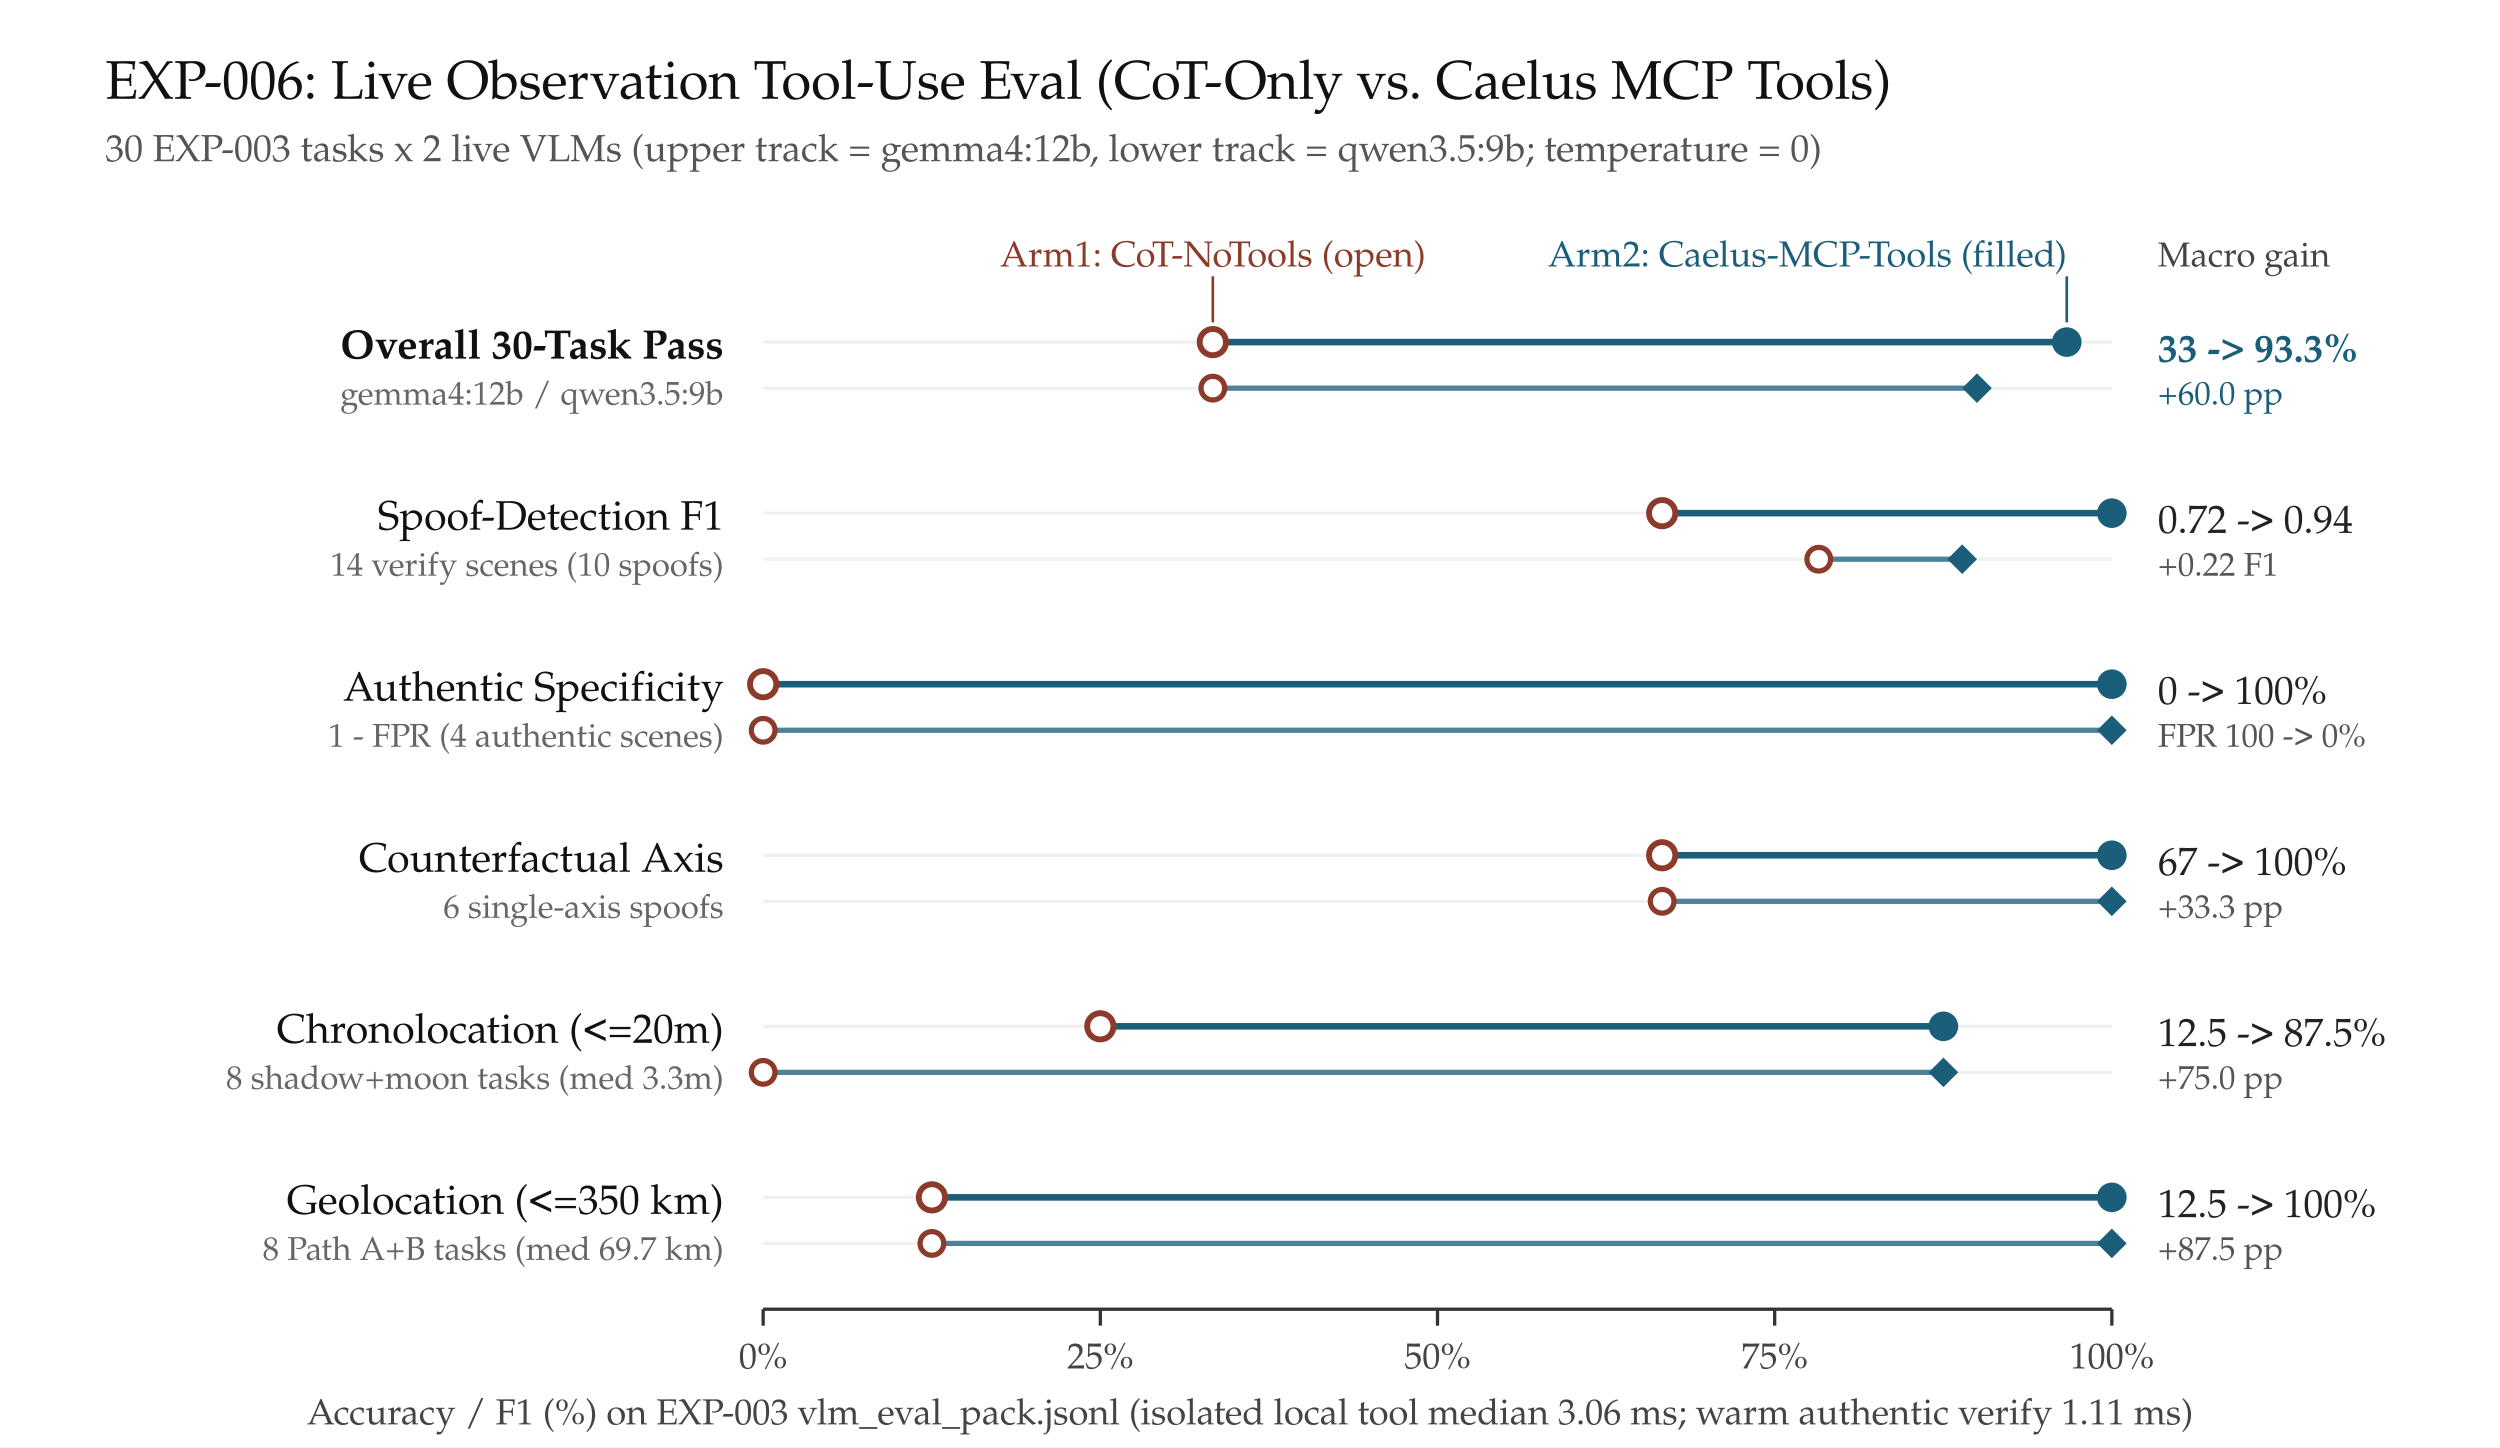
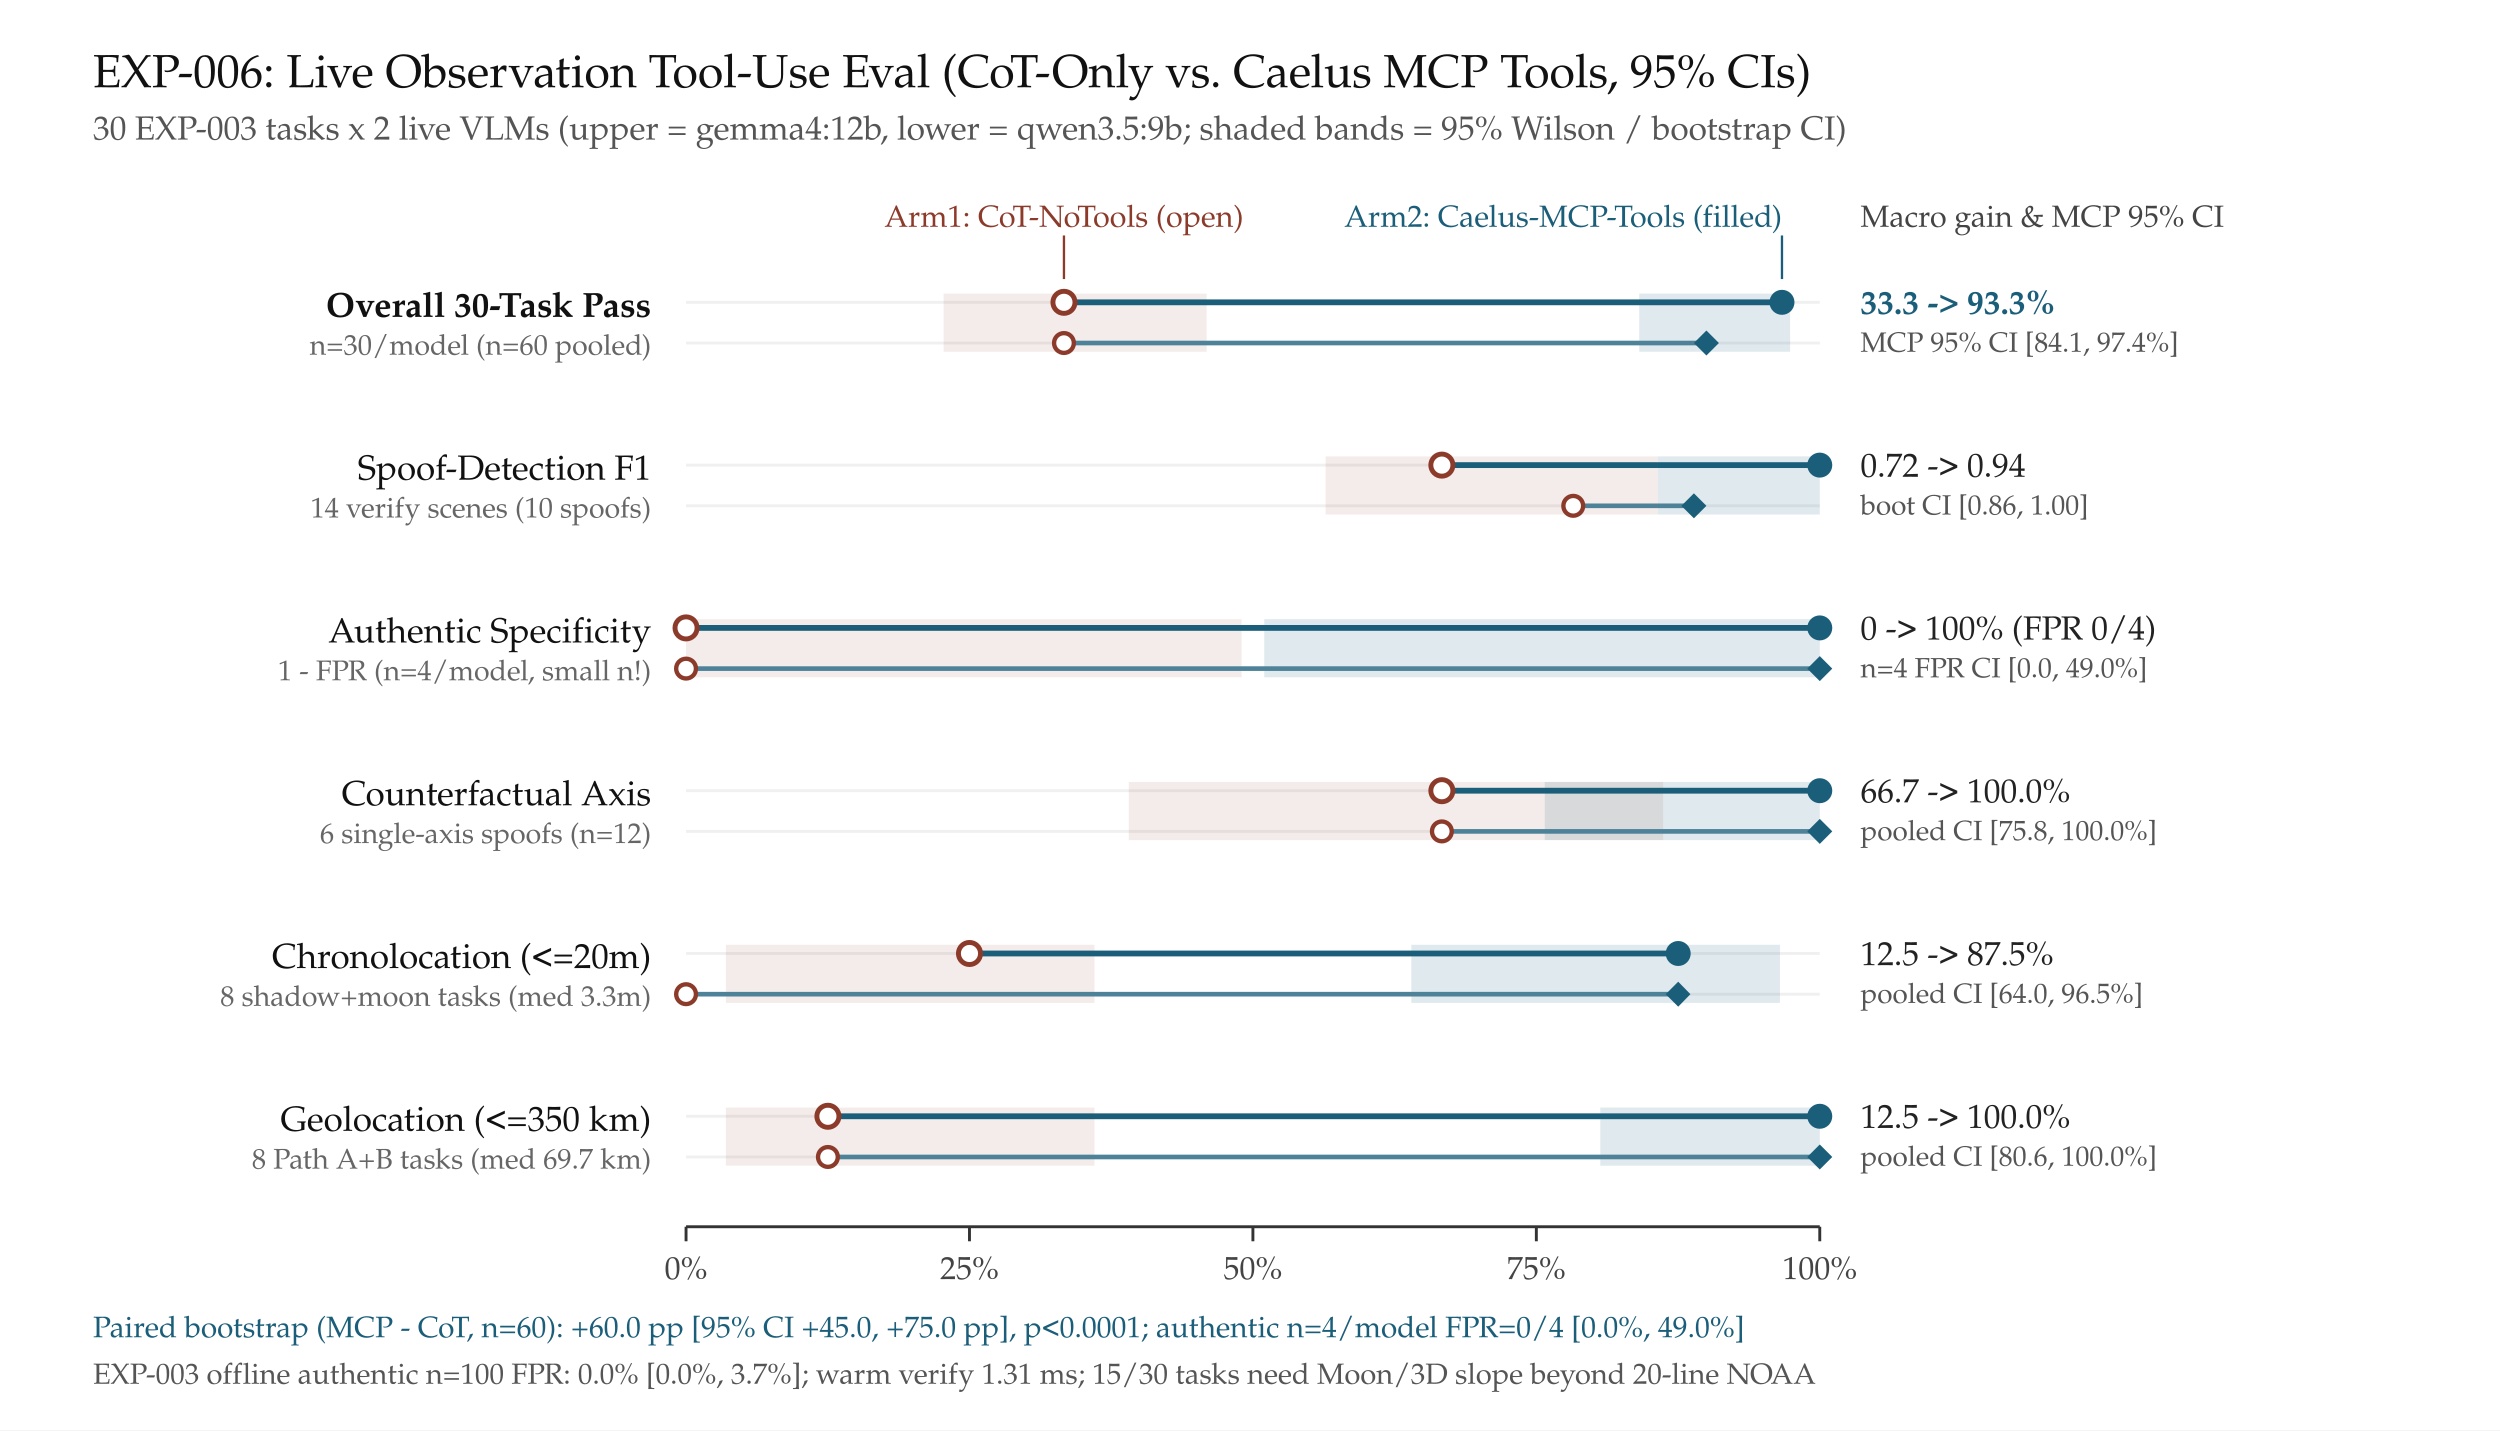
- <svg xmlns="http://www.w3.org/2000/svg" viewBox="0 0 760 440" font-family="et-book, ET-Bembo, Palatino, Georgia, serif" font-size="13">
-   <rect width="760" height="440" fill="#ffffff" />
-   <text x="32" y="30" font-size="16.5" fill="#111111">EXP-006: Live Observation Tool-Use Eval (CoT-Only vs. Caelus MCP Tools)</text>
-   <text x="32" y="49" font-size="11.5" fill="#555555">30 EXP-003 tasks x 2 live VLMs (upper track = gemma4:12b, lower track = qwen3.5:9b; temperature = 0)</text>
-   <text x="368.7" y="81" text-anchor="middle" font-size="11" fill="#8c3b2b">Arm1: CoT-NoTools (open)</text>
-   <line x1="368.7" y1="84" x2="368.7" y2="98" stroke="#8c3b2b" stroke-width="0.8" />
-   <text x="628.3" y="81" text-anchor="end" font-size="11" fill="#1b5e7a">Arm2: Caelus-MCP-Tools (filled)</text>
-   <line x1="628.3" y1="84" x2="628.3" y2="98" stroke="#1b5e7a" stroke-width="0.8" />
-   <text x="656" y="81" text-anchor="start" font-size="10.5" fill="#444444">Macro gain</text>
-   <text x="220" y="109" text-anchor="end" font-size="12.5" font-weight="bold" fill="#111111">Overall 30-Task Pass</text>
-   <text x="220" y="123" text-anchor="end" font-size="10" fill="#666666">gemma4:12b / qwen3.5:9b</text>
-   <line x1="232" y1="104" x2="642" y2="104" stroke="#f0f0f0" stroke-width="1" />
-   <line x1="232" y1="118" x2="642" y2="118" stroke="#f0f0f0" stroke-width="1" />
-   <line x1="368.7" y1="104" x2="628.3" y2="104" stroke="#1b5e7a" stroke-width="2" />
-   <circle cx="368.7" cy="104" r="4" fill="#ffffff" stroke="#8c3b2b" stroke-width="1.8" />
-   <circle cx="628.3" cy="104" r="4.5" fill="#1b5e7a" />
-   <line x1="368.7" y1="118" x2="601.0" y2="118" stroke="#4d8299" stroke-width="1.6" />
-   <circle cx="368.7" cy="118" r="3.6" fill="#ffffff" stroke="#8c3b2b" stroke-width="1.6" />
-   <polygon points="601.0,113.5 605.5,118 601.0,122.5 596.5,118" fill="#1b5e7a" />
-   <text x="656" y="110" text-anchor="start" font-size="12" font-weight="bold" fill="#1b5e7a">33 -&gt; 93.3%</text>
-   <text x="656" y="123" text-anchor="start" font-size="10" fill="#1b5e7a">+60.0 pp</text>
-   <text x="220" y="161" text-anchor="end" font-size="12.5" fill="#111111">Spoof-Detection F1</text>
-   <text x="220" y="175" text-anchor="end" font-size="10" fill="#666666">14 verify scenes (10 spoofs)</text>
-   <line x1="232" y1="156" x2="642" y2="156" stroke="#f0f0f0" stroke-width="1" />
-   <line x1="232" y1="170" x2="642" y2="170" stroke="#f0f0f0" stroke-width="1" />
-   <line x1="505.3" y1="156" x2="642.0" y2="156" stroke="#1b5e7a" stroke-width="2" />
-   <circle cx="505.3" cy="156" r="4" fill="#ffffff" stroke="#8c3b2b" stroke-width="1.8" />
-   <circle cx="642.0" cy="156" r="4.5" fill="#1b5e7a" />
-   <line x1="552.9" y1="170" x2="596.5" y2="170" stroke="#4d8299" stroke-width="1.6" />
-   <circle cx="552.9" cy="170" r="3.6" fill="#ffffff" stroke="#8c3b2b" stroke-width="1.6" />
-   <polygon points="596.5,165.5 601.0,170 596.5,174.5 592.0,170" fill="#1b5e7a" />
-   <text x="656" y="162" text-anchor="start" font-size="12" fill="#222222">0.72 -&gt; 0.94</text>
-   <text x="656" y="175" text-anchor="start" font-size="10" fill="#555555">+0.22 F1</text>
-   <text x="220" y="213" text-anchor="end" font-size="12.5" fill="#111111">Authentic Specificity</text>
-   <text x="220" y="227" text-anchor="end" font-size="10" fill="#666666">1 - FPR (4 authentic scenes)</text>
-   <line x1="232" y1="208" x2="642" y2="208" stroke="#f0f0f0" stroke-width="1" />
-   <line x1="232" y1="222" x2="642" y2="222" stroke="#f0f0f0" stroke-width="1" />
-   <line x1="232.0" y1="208" x2="642.0" y2="208" stroke="#1b5e7a" stroke-width="2" />
-   <circle cx="232.0" cy="208" r="4" fill="#ffffff" stroke="#8c3b2b" stroke-width="1.8" />
-   <circle cx="642.0" cy="208" r="4.5" fill="#1b5e7a" />
-   <line x1="232.0" y1="222" x2="642.0" y2="222" stroke="#4d8299" stroke-width="1.6" />
-   <circle cx="232.0" cy="222" r="3.6" fill="#ffffff" stroke="#8c3b2b" stroke-width="1.6" />
-   <polygon points="642.0,217.5 646.5,222 642.0,226.5 637.5,222" fill="#1b5e7a" />
-   <text x="656" y="214" text-anchor="start" font-size="12" fill="#222222">0 -&gt; 100%</text>
-   <text x="656" y="227" text-anchor="start" font-size="10" fill="#555555">FPR 100 -&gt; 0%</text>
-   <text x="220" y="265" text-anchor="end" font-size="12.5" fill="#111111">Counterfactual Axis</text>
-   <text x="220" y="279" text-anchor="end" font-size="10" fill="#666666">6 single-axis spoofs</text>
-   <line x1="232" y1="260" x2="642" y2="260" stroke="#f0f0f0" stroke-width="1" />
-   <line x1="232" y1="274" x2="642" y2="274" stroke="#f0f0f0" stroke-width="1" />
-   <line x1="505.3" y1="260" x2="642.0" y2="260" stroke="#1b5e7a" stroke-width="2" />
-   <circle cx="505.3" cy="260" r="4" fill="#ffffff" stroke="#8c3b2b" stroke-width="1.8" />
-   <circle cx="642.0" cy="260" r="4.5" fill="#1b5e7a" />
-   <line x1="505.3" y1="274" x2="642.0" y2="274" stroke="#4d8299" stroke-width="1.6" />
-   <circle cx="505.3" cy="274" r="3.6" fill="#ffffff" stroke="#8c3b2b" stroke-width="1.6" />
-   <polygon points="642.0,269.5 646.5,274 642.0,278.5 637.5,274" fill="#1b5e7a" />
-   <text x="656" y="266" text-anchor="start" font-size="12" fill="#222222">67 -&gt; 100%</text>
-   <text x="656" y="279" text-anchor="start" font-size="10" fill="#555555">+33.3 pp</text>
-   <text x="220" y="317" text-anchor="end" font-size="12.5" fill="#111111">Chronolocation (&lt;=20m)</text>
-   <text x="220" y="331" text-anchor="end" font-size="10" fill="#666666">8 shadow+moon tasks (med 3.3m)</text>
-   <line x1="232" y1="312" x2="642" y2="312" stroke="#f0f0f0" stroke-width="1" />
-   <line x1="232" y1="326" x2="642" y2="326" stroke="#f0f0f0" stroke-width="1" />
-   <line x1="334.5" y1="312" x2="590.8" y2="312" stroke="#1b5e7a" stroke-width="2" />
-   <circle cx="334.5" cy="312" r="4" fill="#ffffff" stroke="#8c3b2b" stroke-width="1.8" />
-   <circle cx="590.8" cy="312" r="4.5" fill="#1b5e7a" />
-   <line x1="232.0" y1="326" x2="590.8" y2="326" stroke="#4d8299" stroke-width="1.6" />
-   <circle cx="232.0" cy="326" r="3.6" fill="#ffffff" stroke="#8c3b2b" stroke-width="1.6" />
-   <polygon points="590.8,321.5 595.3,326 590.8,330.5 586.3,326" fill="#1b5e7a" />
-   <text x="656" y="318" text-anchor="start" font-size="12" fill="#222222">12.5 -&gt; 87.5%</text>
-   <text x="656" y="331" text-anchor="start" font-size="10" fill="#555555">+75.0 pp</text>
-   <text x="220" y="369" text-anchor="end" font-size="12.5" fill="#111111">Geolocation (&lt;=350 km)</text>
-   <text x="220" y="383" text-anchor="end" font-size="10" fill="#666666">8 Path A+B tasks (med 69.7 km)</text>
-   <line x1="232" y1="364" x2="642" y2="364" stroke="#f0f0f0" stroke-width="1" />
-   <line x1="232" y1="378" x2="642" y2="378" stroke="#f0f0f0" stroke-width="1" />
-   <line x1="283.3" y1="364" x2="642.0" y2="364" stroke="#1b5e7a" stroke-width="2" />
-   <circle cx="283.3" cy="364" r="4" fill="#ffffff" stroke="#8c3b2b" stroke-width="1.8" />
-   <circle cx="642.0" cy="364" r="4.5" fill="#1b5e7a" />
-   <line x1="283.3" y1="378" x2="642.0" y2="378" stroke="#4d8299" stroke-width="1.6" />
-   <circle cx="283.3" cy="378" r="3.6" fill="#ffffff" stroke="#8c3b2b" stroke-width="1.6" />
-   <polygon points="642.0,373.5 646.5,378 642.0,382.5 637.5,378" fill="#1b5e7a" />
-   <text x="656" y="370" text-anchor="start" font-size="12" fill="#222222">12.5 -&gt; 100%</text>
-   <text x="656" y="383" text-anchor="start" font-size="10" fill="#555555">+87.5 pp</text>
-   <line x1="232" y1="398" x2="642" y2="398" stroke="#333333" stroke-width="1" />
-   <line x1="232" y1="398" x2="232" y2="403" stroke="#333333" stroke-width="1" />
-   <line x1="334.5" y1="398" x2="334.5" y2="403" stroke="#333333" stroke-width="1" />
-   <line x1="437.0" y1="398" x2="437.0" y2="403" stroke="#333333" stroke-width="1" />
-   <line x1="539.5" y1="398" x2="539.5" y2="403" stroke="#333333" stroke-width="1" />
-   <line x1="642" y1="398" x2="642" y2="403" stroke="#333333" stroke-width="1" />
-   <text x="232" y="416" text-anchor="middle" font-size="11" fill="#444444">0%</text>
-   <text x="334.5" y="416" text-anchor="middle" font-size="11" fill="#444444">25%</text>
-   <text x="437.0" y="416" text-anchor="middle" font-size="11" fill="#444444">50%</text>
-   <text x="539.5" y="416" text-anchor="middle" font-size="11" fill="#444444">75%</text>
-   <text x="642" y="416" text-anchor="middle" font-size="11" fill="#444444">100%</text>
-   <text x="380" y="433" text-anchor="middle" font-size="11" fill="#444444">Accuracy / F1 (%) on EXP-003 vlm_eval_pack.jsonl (isolated local tool median 3.06 ms; warm authentic verify 1.11 ms)</text>
+ <svg xmlns="http://www.w3.org/2000/svg" viewBox="0 0 860 492" font-family="et-book, ET-Bembo, Palatino, Georgia, serif" font-size="13">
+   <rect width="860" height="492" fill="#ffffff" />
+   <text x="32" y="30" font-size="16" fill="#111111">EXP-006: Live Observation Tool-Use Eval (CoT-Only vs. Caelus MCP Tools, 95% CIs)</text>
+   <text x="32" y="48" font-size="11.5" fill="#555555">30 EXP-003 tasks x 2 live VLMs (upper = gemma4:12b, lower = qwen3.5:9b; shaded bands = 95% Wilson / bootstrap CI)</text>
+   <text x="366.0" y="78" text-anchor="middle" font-size="10.5" fill="#8c3b2b">Arm1: CoT-NoTools (open)</text>
+   <line x1="366.0" y1="81" x2="366.0" y2="96" stroke="#8c3b2b" stroke-width="0.8" />
+   <text x="613.0" y="78" text-anchor="end" font-size="10.5" fill="#1b5e7a">Arm2: Caelus-MCP-Tools (filled)</text>
+   <line x1="613.0" y1="81" x2="613.0" y2="96" stroke="#1b5e7a" stroke-width="0.8" />
+   <text x="640" y="78" text-anchor="start" font-size="10.5" fill="#444444">Macro gain &amp; MCP 95% CI</text>
+   <text x="224" y="109" text-anchor="end" font-size="12" font-weight="bold" fill="#111111">Overall 30-Task Pass</text>
+   <text x="224" y="122" text-anchor="end" font-size="9.8" fill="#666666">n=30/model (n=60 pooled)</text>
+   <line x1="236" y1="104" x2="626" y2="104" stroke="#f0f0f0" stroke-width="1" />
+   <line x1="236" y1="118" x2="626" y2="118" stroke="#f0f0f0" stroke-width="1" />
+   <rect x="324.6" y="101" width="90.5" height="20" fill="#8c3b2b" opacity="0.10" />
+   <rect x="563.9" y="101" width="51.9" height="20" fill="#1b5e7a" opacity="0.14" />
+   <line x1="366.0" y1="104" x2="613.0" y2="104" stroke="#1b5e7a" stroke-width="2" />
+   <circle cx="366.0" cy="104" r="3.8" fill="#ffffff" stroke="#8c3b2b" stroke-width="1.7" />
+   <circle cx="613.0" cy="104" r="4.3" fill="#1b5e7a" />
+   <line x1="366.0" y1="118" x2="587.0" y2="118" stroke="#4d8299" stroke-width="1.6" />
+   <circle cx="366.0" cy="118" r="3.4" fill="#ffffff" stroke="#8c3b2b" stroke-width="1.5" />
+   <polygon points="587.0,113.7 591.3,118 587.0,122.3 582.7,118" fill="#1b5e7a" />
+   <text x="640" y="108" text-anchor="start" font-size="11.5" font-weight="bold" fill="#1b5e7a">33.3 -&gt; 93.3%</text>
+   <text x="640" y="121" text-anchor="start" font-size="9.6" fill="#555555">MCP 95% CI [84.1, 97.4%]</text>
+   <text x="224" y="165" text-anchor="end" font-size="12" fill="#111111">Spoof-Detection F1</text>
+   <text x="224" y="178" text-anchor="end" font-size="9.8" fill="#666666">14 verify scenes (10 spoofs)</text>
+   <line x1="236" y1="160" x2="626" y2="160" stroke="#f0f0f0" stroke-width="1" />
+   <line x1="236" y1="174" x2="626" y2="174" stroke="#f0f0f0" stroke-width="1" />
+   <rect x="456.0" y="157" width="114.3" height="20" fill="#8c3b2b" opacity="0.10" />
+   <rect x="570.3" y="157" width="55.7" height="20" fill="#1b5e7a" opacity="0.14" />
+   <line x1="496.0" y1="160" x2="626.0" y2="160" stroke="#1b5e7a" stroke-width="2" />
+   <circle cx="496.0" cy="160" r="3.8" fill="#ffffff" stroke="#8c3b2b" stroke-width="1.7" />
+   <circle cx="626.0" cy="160" r="4.3" fill="#1b5e7a" />
+   <line x1="541.2" y1="174" x2="582.7" y2="174" stroke="#4d8299" stroke-width="1.6" />
+   <circle cx="541.2" cy="174" r="3.4" fill="#ffffff" stroke="#8c3b2b" stroke-width="1.5" />
+   <polygon points="582.7,169.7 587.0,174 582.7,178.3 578.4,174" fill="#1b5e7a" />
+   <text x="640" y="164" text-anchor="start" font-size="11.5" fill="#222222">0.72 -&gt; 0.94</text>
+   <text x="640" y="177" text-anchor="start" font-size="9.6" fill="#555555">boot CI [0.86, 1.00]</text>
+   <text x="224" y="221" text-anchor="end" font-size="12" fill="#111111">Authentic Specificity</text>
+   <text x="224" y="234" text-anchor="end" font-size="9.8" fill="#666666">1 - FPR (n=4/model, small n!)</text>
+   <line x1="236" y1="216" x2="626" y2="216" stroke="#f0f0f0" stroke-width="1" />
+   <line x1="236" y1="230" x2="626" y2="230" stroke="#f0f0f0" stroke-width="1" />
+   <rect x="236.0" y="213" width="191.1" height="20" fill="#8c3b2b" opacity="0.10" />
+   <rect x="434.9" y="213" width="191.1" height="20" fill="#1b5e7a" opacity="0.14" />
+   <line x1="236.0" y1="216" x2="626.0" y2="216" stroke="#1b5e7a" stroke-width="2" />
+   <circle cx="236.0" cy="216" r="3.8" fill="#ffffff" stroke="#8c3b2b" stroke-width="1.7" />
+   <circle cx="626.0" cy="216" r="4.3" fill="#1b5e7a" />
+   <line x1="236.0" y1="230" x2="626.0" y2="230" stroke="#4d8299" stroke-width="1.6" />
+   <circle cx="236.0" cy="230" r="3.4" fill="#ffffff" stroke="#8c3b2b" stroke-width="1.5" />
+   <polygon points="626.0,225.7 630.3,230 626.0,234.3 621.7,230" fill="#1b5e7a" />
+   <text x="640" y="220" text-anchor="start" font-size="11.5" fill="#222222">0 -&gt; 100% (FPR 0/4)</text>
+   <text x="640" y="233" text-anchor="start" font-size="9.6" fill="#555555">n=4 FPR CI [0.0, 49.0%]</text>
+   <text x="224" y="277" text-anchor="end" font-size="12" fill="#111111">Counterfactual Axis</text>
+   <text x="224" y="290" text-anchor="end" font-size="9.8" fill="#666666">6 single-axis spoofs (n=12)</text>
+   <line x1="236" y1="272" x2="626" y2="272" stroke="#f0f0f0" stroke-width="1" />
+   <line x1="236" y1="286" x2="626" y2="286" stroke="#f0f0f0" stroke-width="1" />
+   <rect x="388.3" y="269" width="183.8" height="20" fill="#8c3b2b" opacity="0.10" />
+   <rect x="531.4" y="269" width="94.6" height="20" fill="#1b5e7a" opacity="0.14" />
+   <line x1="496.0" y1="272" x2="626.0" y2="272" stroke="#1b5e7a" stroke-width="2" />
+   <circle cx="496.0" cy="272" r="3.8" fill="#ffffff" stroke="#8c3b2b" stroke-width="1.7" />
+   <circle cx="626.0" cy="272" r="4.3" fill="#1b5e7a" />
+   <line x1="496.0" y1="286" x2="626.0" y2="286" stroke="#4d8299" stroke-width="1.6" />
+   <circle cx="496.0" cy="286" r="3.4" fill="#ffffff" stroke="#8c3b2b" stroke-width="1.5" />
+   <polygon points="626.0,281.7 630.3,286 626.0,290.3 621.7,286" fill="#1b5e7a" />
+   <text x="640" y="276" text-anchor="start" font-size="11.5" fill="#222222">66.7 -&gt; 100.0%</text>
+   <text x="640" y="289" text-anchor="start" font-size="9.6" fill="#555555">pooled CI [75.8, 100.0%]</text>
+   <text x="224" y="333" text-anchor="end" font-size="12" fill="#111111">Chronolocation (&lt;=20m)</text>
+   <text x="224" y="346" text-anchor="end" font-size="9.8" fill="#666666">8 shadow+moon tasks (med 3.3m)</text>
+   <line x1="236" y1="328" x2="626" y2="328" stroke="#f0f0f0" stroke-width="1" />
+   <line x1="236" y1="342" x2="626" y2="342" stroke="#f0f0f0" stroke-width="1" />
+   <rect x="249.7" y="325" width="126.8" height="20" fill="#8c3b2b" opacity="0.10" />
+   <rect x="485.5" y="325" width="126.8" height="20" fill="#1b5e7a" opacity="0.14" />
+   <line x1="333.5" y1="328" x2="577.3" y2="328" stroke="#1b5e7a" stroke-width="2" />
+   <circle cx="333.5" cy="328" r="3.8" fill="#ffffff" stroke="#8c3b2b" stroke-width="1.7" />
+   <circle cx="577.3" cy="328" r="4.3" fill="#1b5e7a" />
+   <line x1="236.0" y1="342" x2="577.3" y2="342" stroke="#4d8299" stroke-width="1.6" />
+   <circle cx="236.0" cy="342" r="3.4" fill="#ffffff" stroke="#8c3b2b" stroke-width="1.5" />
+   <polygon points="577.3,337.7 581.5,342 577.3,346.3 573.0,342" fill="#1b5e7a" />
+   <text x="640" y="332" text-anchor="start" font-size="11.5" fill="#222222">12.5 -&gt; 87.5%</text>
+   <text x="640" y="345" text-anchor="start" font-size="9.6" fill="#555555">pooled CI [64.0, 96.5%]</text>
+   <text x="224" y="389" text-anchor="end" font-size="12" fill="#111111">Geolocation (&lt;=350 km)</text>
+   <text x="224" y="402" text-anchor="end" font-size="9.8" fill="#666666">8 Path A+B tasks (med 69.7 km)</text>
+   <line x1="236" y1="384" x2="626" y2="384" stroke="#f0f0f0" stroke-width="1" />
+   <line x1="236" y1="398" x2="626" y2="398" stroke="#f0f0f0" stroke-width="1" />
+   <rect x="249.7" y="381" width="126.8" height="20" fill="#8c3b2b" opacity="0.10" />
+   <rect x="550.5" y="381" width="75.5" height="20" fill="#1b5e7a" opacity="0.14" />
+   <line x1="284.8" y1="384" x2="626.0" y2="384" stroke="#1b5e7a" stroke-width="2" />
+   <circle cx="284.8" cy="384" r="3.8" fill="#ffffff" stroke="#8c3b2b" stroke-width="1.7" />
+   <circle cx="626.0" cy="384" r="4.3" fill="#1b5e7a" />
+   <line x1="284.8" y1="398" x2="626.0" y2="398" stroke="#4d8299" stroke-width="1.6" />
+   <circle cx="284.8" cy="398" r="3.4" fill="#ffffff" stroke="#8c3b2b" stroke-width="1.5" />
+   <polygon points="626.0,393.7 630.3,398 626.0,402.3 621.7,398" fill="#1b5e7a" />
+   <text x="640" y="388" text-anchor="start" font-size="11.5" fill="#222222">12.5 -&gt; 100.0%</text>
+   <text x="640" y="401" text-anchor="start" font-size="9.6" fill="#555555">pooled CI [80.6, 100.0%]</text>
+   <line x1="236" y1="422" x2="626" y2="422" stroke="#333333" stroke-width="1" />
+   <line x1="236.0" y1="422" x2="236.0" y2="427" stroke="#333333" stroke-width="1" />
+   <text x="236.0" y="440" text-anchor="middle" font-size="11" fill="#444444">0%</text>
+   <line x1="333.5" y1="422" x2="333.5" y2="427" stroke="#333333" stroke-width="1" />
+   <text x="333.5" y="440" text-anchor="middle" font-size="11" fill="#444444">25%</text>
+   <line x1="431.0" y1="422" x2="431.0" y2="427" stroke="#333333" stroke-width="1" />
+   <text x="431.0" y="440" text-anchor="middle" font-size="11" fill="#444444">50%</text>
+   <line x1="528.5" y1="422" x2="528.5" y2="427" stroke="#333333" stroke-width="1" />
+   <text x="528.5" y="440" text-anchor="middle" font-size="11" fill="#444444">75%</text>
+   <line x1="626.0" y1="422" x2="626.0" y2="427" stroke="#333333" stroke-width="1" />
+   <text x="626.0" y="440" text-anchor="middle" font-size="11" fill="#444444">100%</text>
+   <text x="32" y="460" font-size="10.2" fill="#1b5e7a">Paired bootstrap (MCP - CoT, n=60): +60.0 pp [95% CI +45.0, +75.0 pp], p&lt;0.0001; authentic n=4/model FPR=0/4 [0.0%, 49.0%]</text>
+   <text x="32" y="476" font-size="10" fill="#555555">EXP-003 offline authentic n=100 FPR: 0.0% [0.0%, 3.7%]; warm verify 1.31 ms; 15/30 tasks need Moon/3D slope beyond 20-line NOAA</text>
</svg>
